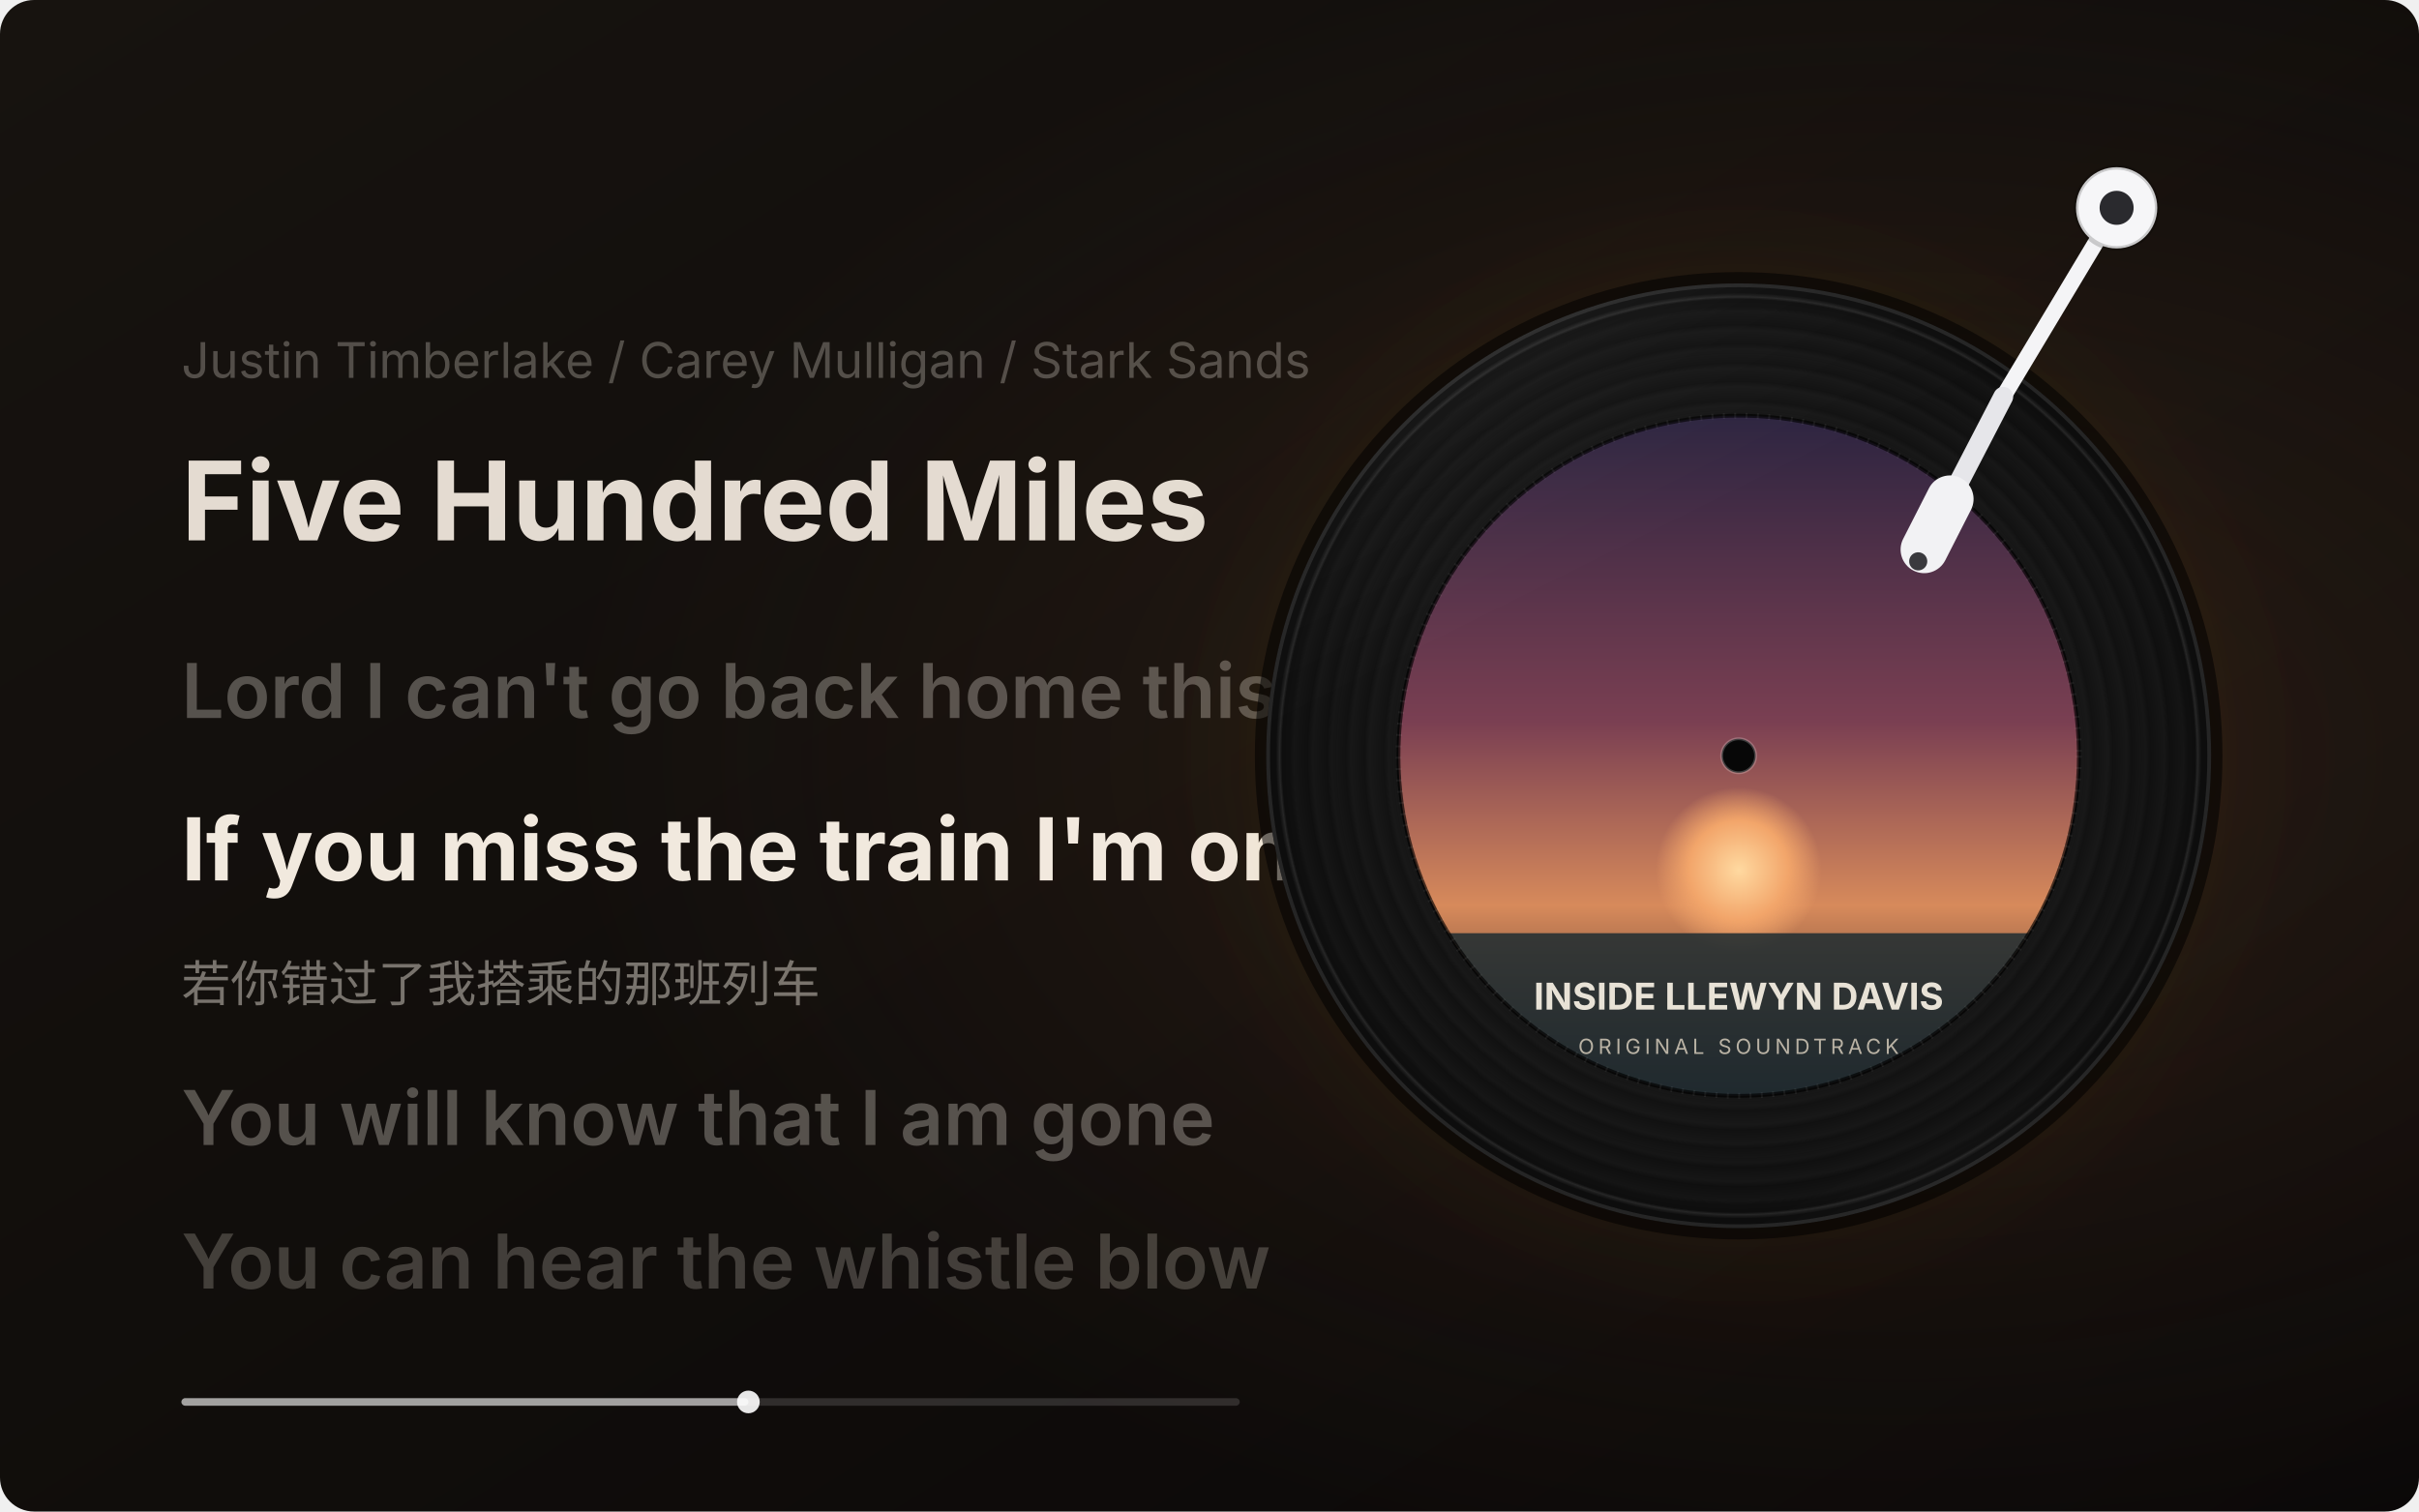
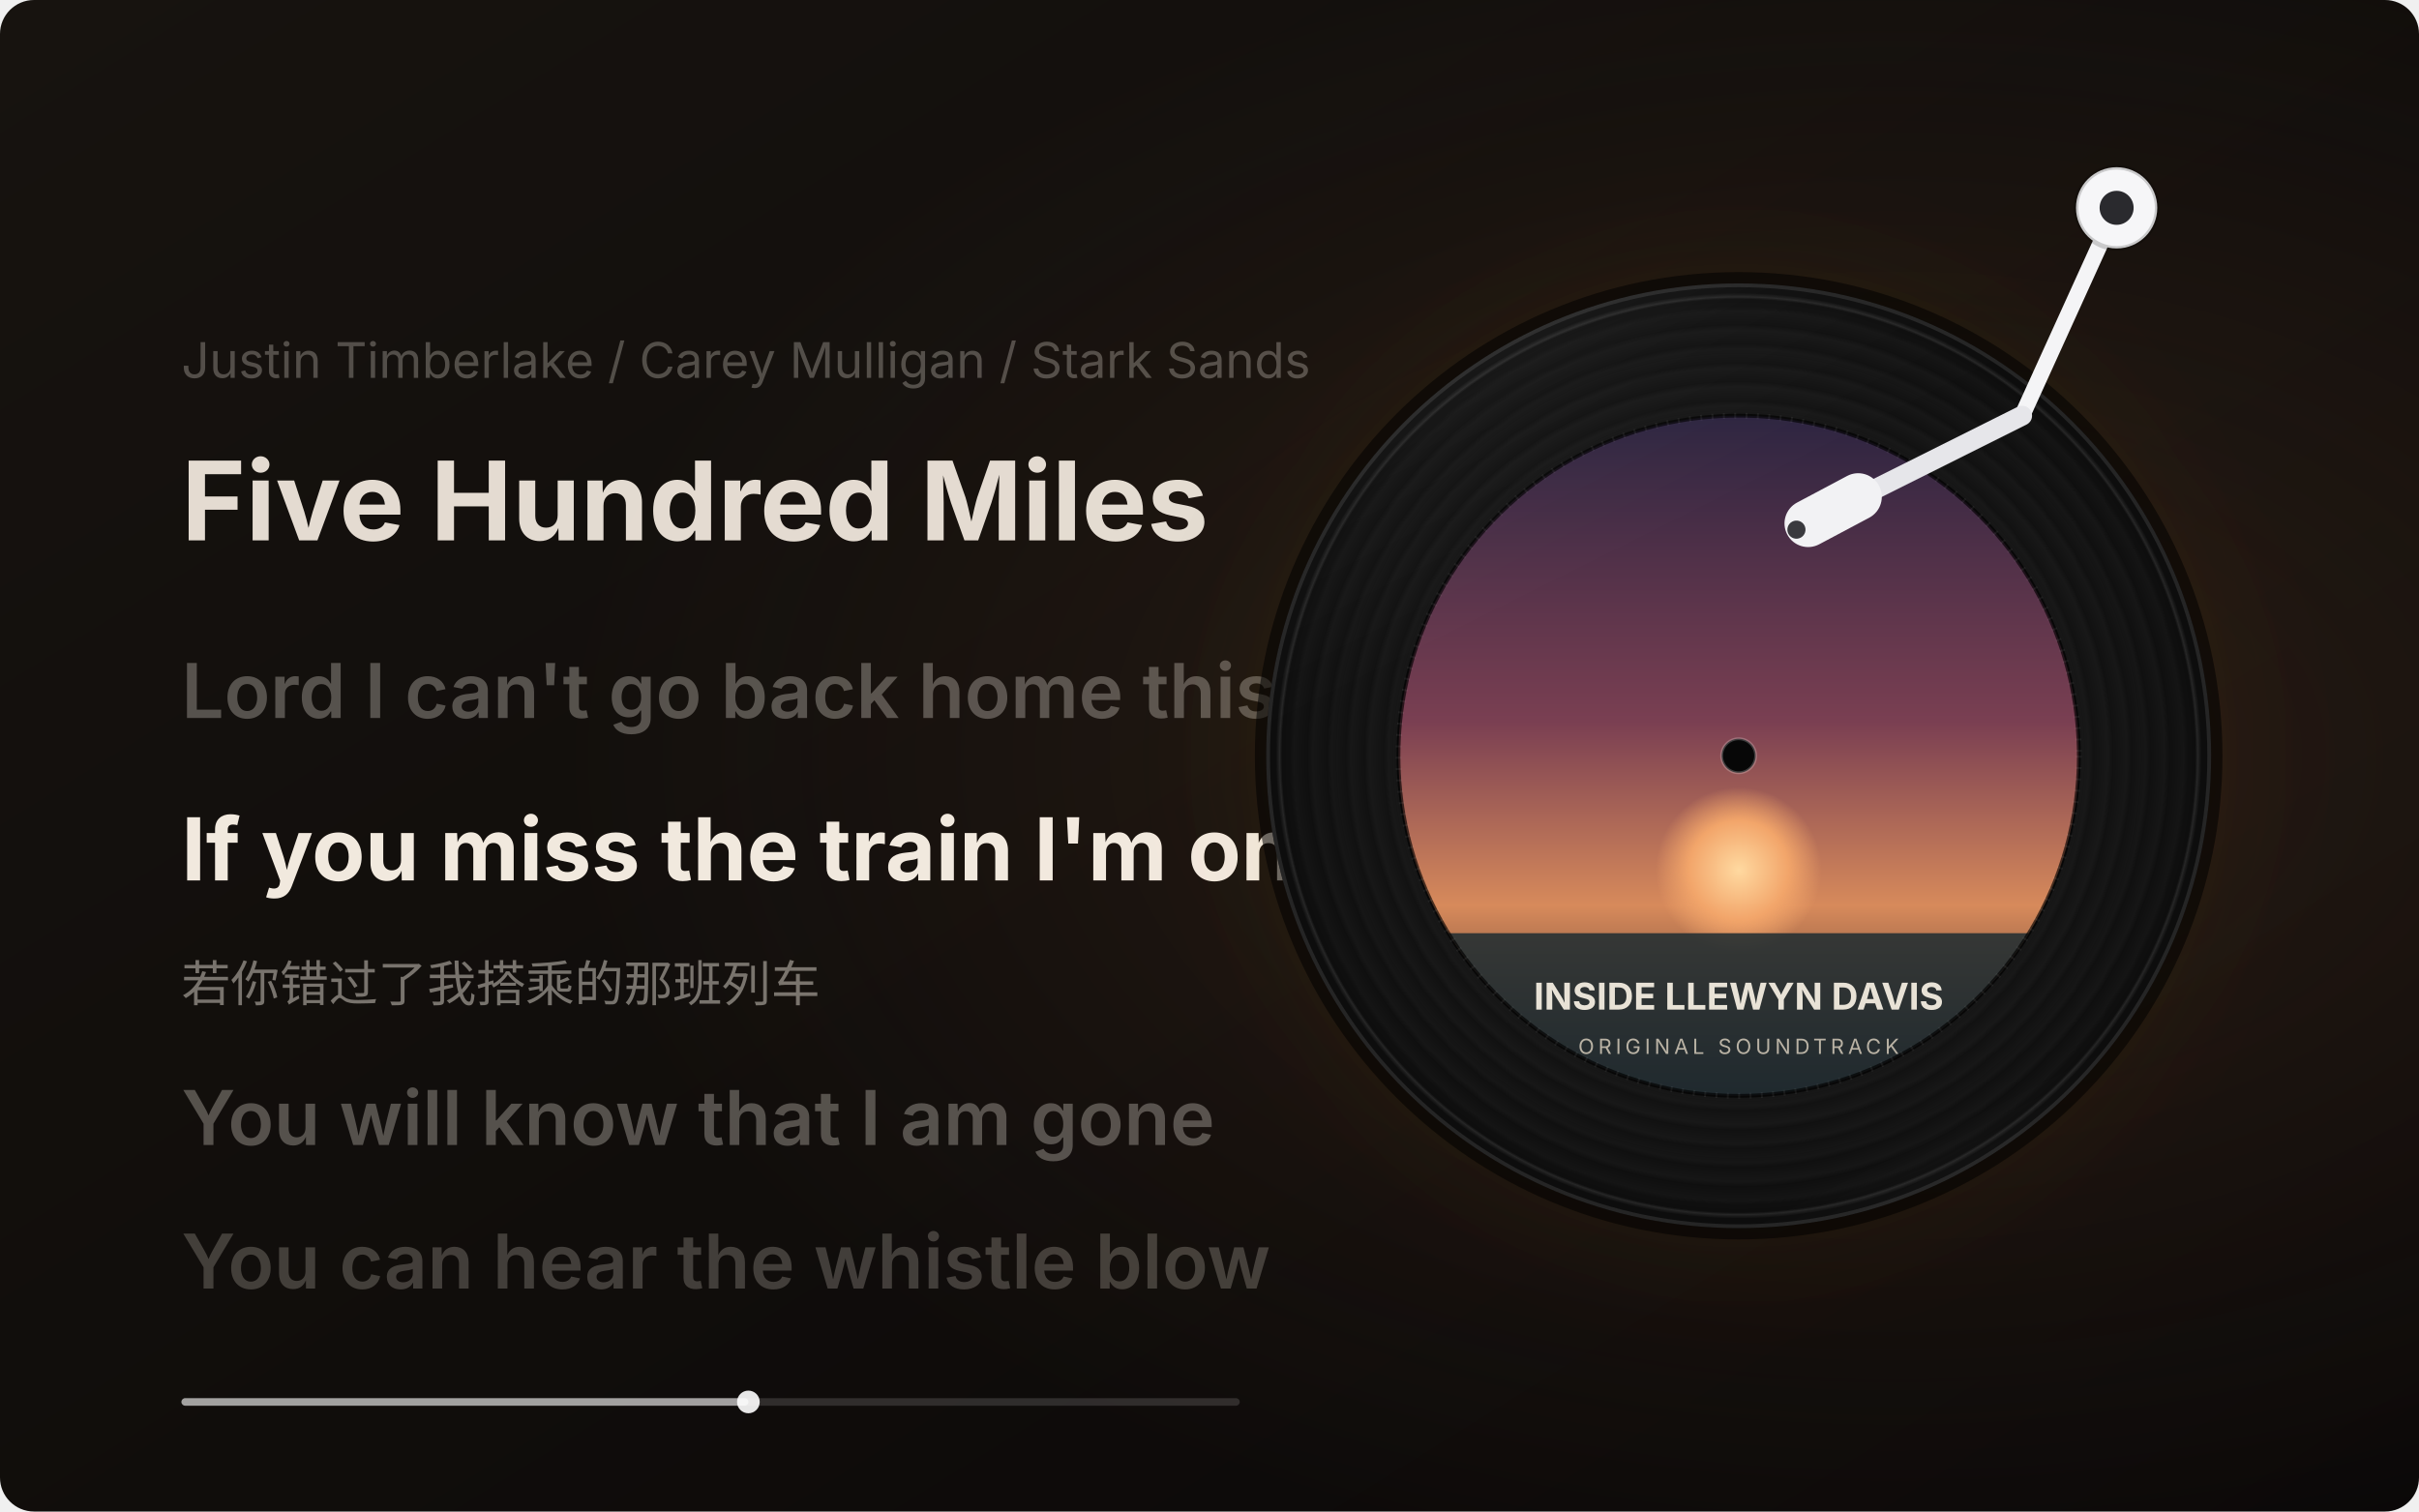
<svg xmlns="http://www.w3.org/2000/svg" width="1280" height="800" viewBox="0 0 1280 800">
  <defs>
    <linearGradient id="bg" x1="0" y1="0" x2="1" y2="1">
      <stop offset="0" stop-color="#17130f" />
      <stop offset="0.55" stop-color="#100d0b" />
      <stop offset="1" stop-color="#0a0808" />
    </linearGradient>
    <radialGradient id="bgGlow" cx="0.78" cy="0.5" r="0.55">
      <stop offset="0" stop-color="#8a5a3a" stop-opacity="0.20" />
      <stop offset="1" stop-color="#8a5a3a" stop-opacity="0" />
    </radialGradient>
    <radialGradient id="disc" cx="0.5" cy="0.5" r="0.5">
      <stop offset="0" stop-color="#262626" />
      <stop offset="0.3" stop-color="#1b1b1b" />
      <stop offset="0.7" stop-color="#121212" />
      <stop offset="1" stop-color="#0d0d0d" />
    </radialGradient>
    <radialGradient id="grooves" cx="0.5" cy="0.5" r="0.5">
      <stop offset="0.335" stop-color="#ffffff" stop-opacity="0" />
      <stop offset="0.34" stop-color="#ffffff" stop-opacity="0.030" />
      <stop offset="0.35" stop-color="#ffffff" stop-opacity="0.004" />
      <stop offset="0.38" stop-color="#ffffff" stop-opacity="0.028" />
      <stop offset="0.39" stop-color="#ffffff" stop-opacity="0.004" />
      <stop offset="0.42" stop-color="#ffffff" stop-opacity="0.028" />
      <stop offset="0.43" stop-color="#ffffff" stop-opacity="0.004" />
      <stop offset="0.46" stop-color="#ffffff" stop-opacity="0.028" />
      <stop offset="0.47" stop-color="#ffffff" stop-opacity="0.004" />
      <stop offset="0.50" stop-color="#ffffff" stop-opacity="0.028" />
      <stop offset="0.51" stop-color="#ffffff" stop-opacity="0.004" />
      <stop offset="0.54" stop-color="#ffffff" stop-opacity="0.028" />
      <stop offset="0.55" stop-color="#ffffff" stop-opacity="0.004" />
      <stop offset="0.58" stop-color="#ffffff" stop-opacity="0.028" />
      <stop offset="0.59" stop-color="#ffffff" stop-opacity="0.004" />
      <stop offset="0.62" stop-color="#ffffff" stop-opacity="0.028" />
      <stop offset="0.63" stop-color="#ffffff" stop-opacity="0.004" />
      <stop offset="0.66" stop-color="#ffffff" stop-opacity="0.028" />
      <stop offset="0.67" stop-color="#ffffff" stop-opacity="0.004" />
      <stop offset="0.70" stop-color="#ffffff" stop-opacity="0.028" />
      <stop offset="0.71" stop-color="#ffffff" stop-opacity="0.004" />
      <stop offset="0.74" stop-color="#ffffff" stop-opacity="0.028" />
      <stop offset="0.75" stop-color="#ffffff" stop-opacity="0.004" />
      <stop offset="0.78" stop-color="#ffffff" stop-opacity="0.028" />
      <stop offset="0.79" stop-color="#ffffff" stop-opacity="0.004" />
      <stop offset="0.82" stop-color="#ffffff" stop-opacity="0.028" />
      <stop offset="0.83" stop-color="#ffffff" stop-opacity="0.004" />
      <stop offset="0.86" stop-color="#ffffff" stop-opacity="0.028" />
      <stop offset="0.87" stop-color="#ffffff" stop-opacity="0.004" />
      <stop offset="0.90" stop-color="#ffffff" stop-opacity="0.028" />
      <stop offset="0.91" stop-color="#ffffff" stop-opacity="0.004" />
      <stop offset="0.94" stop-color="#ffffff" stop-opacity="0.026" />
      <stop offset="0.95" stop-color="#ffffff" stop-opacity="0.004" />
      <stop offset="0.965" stop-color="#ffffff" stop-opacity="0" />
      <stop offset="0.97" stop-color="#ffffff" stop-opacity="0.10" />
      <stop offset="0.978" stop-color="#ffffff" stop-opacity="0" />
      <stop offset="1" stop-color="#ffffff" stop-opacity="0" />
    </radialGradient>
    <linearGradient id="sheen" x1="0.1" y1="0" x2="0.6" y2="1">
      <stop offset="0.0" stop-color="#ffffff" stop-opacity="0.10" />
      <stop offset="0.18" stop-color="#ffffff" stop-opacity="0.02" />
      <stop offset="0.35" stop-color="#ffffff" stop-opacity="0" />
    </linearGradient>
    <linearGradient id="sheen2" x1="0.9" y1="1" x2="0.5" y2="0.2">
      <stop offset="0.0" stop-color="#ffffff" stop-opacity="0.06" />
      <stop offset="0.2" stop-color="#ffffff" stop-opacity="0" />
    </linearGradient>
    <linearGradient id="coverSky" x1="0" y1="0" x2="0" y2="1">
      <stop offset="0" stop-color="#2c2440" />
      <stop offset="0.45" stop-color="#7a3f52" />
      <stop offset="0.72" stop-color="#d78a5b" />
      <stop offset="1" stop-color="#2a1c22" />
    </linearGradient>
    <radialGradient id="coverSun" cx="0.5" cy="0.62" r="0.28">
      <stop offset="0" stop-color="#ffd9a0" />
      <stop offset="0.6" stop-color="#f2a56a" />
      <stop offset="1" stop-color="#f2a56a" stop-opacity="0" />
    </radialGradient>
    <linearGradient id="rod" x1="1" y1="0" x2="0" y2="1">
      <stop offset="0" stop-color="#9a9aa0" />
      <stop offset="1" stop-color="#5c5c62" />
    </linearGradient>
    <radialGradient id="pivot" cx="0.35" cy="0.3" r="1">
      <stop offset="0" stop-color="#d8d8dc" />
      <stop offset="1" stop-color="#55555b" />
    </radialGradient>
    <radialGradient id="weight" cx="0.35" cy="0.3" r="1">
      <stop offset="0" stop-color="#6e6e74" />
      <stop offset="1" stop-color="#333338" />
    </radialGradient>
    <radialGradient id="coverHalo" cx="0.5" cy="0.5" r="0.5">
      <stop offset="0" stop-color="#c8773f" stop-opacity="0.55" />
      <stop offset="0.42" stop-color="#c8773f" stop-opacity="0.32" />
      <stop offset="0.62" stop-color="#c8773f" stop-opacity="0.12" />
      <stop offset="0.8" stop-color="#c8773f" stop-opacity="0" />
    </radialGradient>
    <filter id="soften" x="-60%" y="-60%" width="220%" height="220%">
      <feGaussianBlur stdDeviation="42" />
    </filter>
    <clipPath id="discClip">
      <circle cx="920" cy="400" r="250" />
    </clipPath>
    <clipPath id="labelClip">
      <circle cx="920" cy="400" r="180" />
    </clipPath>
    <clipPath id="pageClip">
      <rect x="0" y="0" width="1280" height="800" rx="18" />
    </clipPath>
  </defs>
  <g clip-path="url(#pageClip)">
    <rect width="1280" height="800" fill="url(#bg)" />
    <rect width="1280" height="800" fill="url(#bgGlow)" />
    <g font-family="-apple-system,'PingFang SC',sans-serif" fill="#f5ede2">
      <text x="96" y="200" font-size="26" fill-opacity="0.28">Justin Timberlake / Carey Mulligan / Stark Sands</text>
      <text x="96" y="286" font-size="58" font-weight="700" fill-opacity="0.92">Five Hundred Miles</text>
      <text x="96" y="380" font-size="40" font-weight="600" fill-opacity="0.30">Lord I can't go back home this-a-way</text>
      <text x="96" y="466" font-size="46" font-weight="700" fill-opacity="0.98">If you miss the train I'm on</text>
      <text x="96" y="530" font-size="26" fill-opacity="0.45">若你错过了我搭乘的那班列车</text>
      <text x="96" y="606" font-size="40" font-weight="600" fill-opacity="0.30">You will know that I am gone</text>
      <text x="96" y="682" font-size="40" font-weight="600" fill-opacity="0.22">You can hear the whistle blow</text>
      <rect x="96" y="740" width="560" height="4" rx="2" fill="#ffffff" fill-opacity="0.14" />
      <rect x="96" y="740" width="300" height="4" rx="2" fill="#ffffff" fill-opacity="0.55" />
      <circle cx="396" cy="742" r="6" fill="#ffffff" fill-opacity="0.9" />
    </g>
    <circle cx="920" cy="400" r="330" fill="url(#coverHalo)" filter="url(#soften)" />
    <circle cx="920" cy="400" r="250" fill="#000000" opacity="0.5" />
    <circle cx="920" cy="400" r="252" fill="none" stroke="#000000" stroke-opacity="0.55" stroke-width="8" />
    <g clip-path="url(#discClip)">
      <circle cx="920" cy="400" r="250" fill="url(#disc)" />
      <circle cx="920" cy="400" r="250" fill="url(#grooves)" />
      <g clip-path="url(#labelClip)">
        <g transform="translate(920 400) scale(1.3043) translate(-920 -400)">
          <rect x="782" y="262" width="276" height="276" fill="url(#coverSky)" />
          <circle cx="920" cy="432" r="60" fill="url(#coverSun)" />
          <rect x="782" y="472" width="276" height="66" fill="#1d2b30" opacity="0.85" />
          <text x="920" y="503" text-anchor="middle" font-family="-apple-system,'PingFang SC',sans-serif" font-size="15" font-weight="700" fill="#e8e2d6">INSIDE LLEWYN DAVIS</text>
          <text x="920" y="521" text-anchor="middle" font-family="-apple-system,sans-serif" font-size="8.5" letter-spacing="1.6" fill="#b9b2a4">ORIGINAL SOUNDTRACK</text>
        </g>
      </g>
      <circle cx="920" cy="400" r="180" fill="none" stroke="#000000" stroke-opacity="0.65" stroke-width="2" />
      <circle cx="920" cy="400" r="180" fill="none" stroke="#ffffff" stroke-opacity="0.06" stroke-width="3" stroke-dasharray="1 5" />
      <circle cx="920" cy="400" r="250" fill="url(#sheen)" />
      <circle cx="920" cy="400" r="250" fill="url(#sheen2)" />
      <circle cx="920" cy="400" r="9" fill="#070707" stroke="#ffffff" stroke-opacity="0.22" stroke-width="1.5" />
      <circle cx="920" cy="400" r="249" fill="none" stroke="#ffffff" stroke-opacity="0.10" stroke-width="2" />
    </g>
    <g>
-       <line x1="1120" y1="110" x2="1060" y2="210" stroke="#f4f4f6" stroke-width="8.5" stroke-linecap="round" />
-       <line x1="1060" y1="210" x2="1025" y2="277.5" stroke="#e6e6ea" stroke-width="10.5" stroke-linecap="round" />
-       <g transform="rotate(117 1025 277.5)">
-         <rect x="997.5" y="265" width="55" height="25" rx="12.5" fill="#f2f2f4" />
-         <circle cx="1047" cy="277.5" r="4.8" fill="#3a3a3e" />
+       <line x1="1120" y1="110" x2="1070" y2="220" stroke="#f4f4f6" stroke-width="8.5" stroke-linecap="round" />
+       <line x1="1070" y1="220" x2="970" y2="270" stroke="#e6e6ea" stroke-width="10.5" stroke-linecap="round" />
+       <g transform="rotate(152 970 270)">
+         <rect x="942.5" y="257.5" width="55" height="25" rx="12.5" fill="#f2f2f4" />
+         <circle cx="992" cy="270" r="4.8" fill="#3a3a3e" />
      </g>
      <circle cx="1120" cy="110" r="21.5" fill="#f6f6f8" />
      <circle cx="1120" cy="110" r="9" fill="#2a2a2e" />
      <circle cx="1120" cy="110" r="21.5" fill="none" stroke="rgba(0,0,0,0.18)" stroke-width="2.5" />
    </g>
  </g>
</svg>
